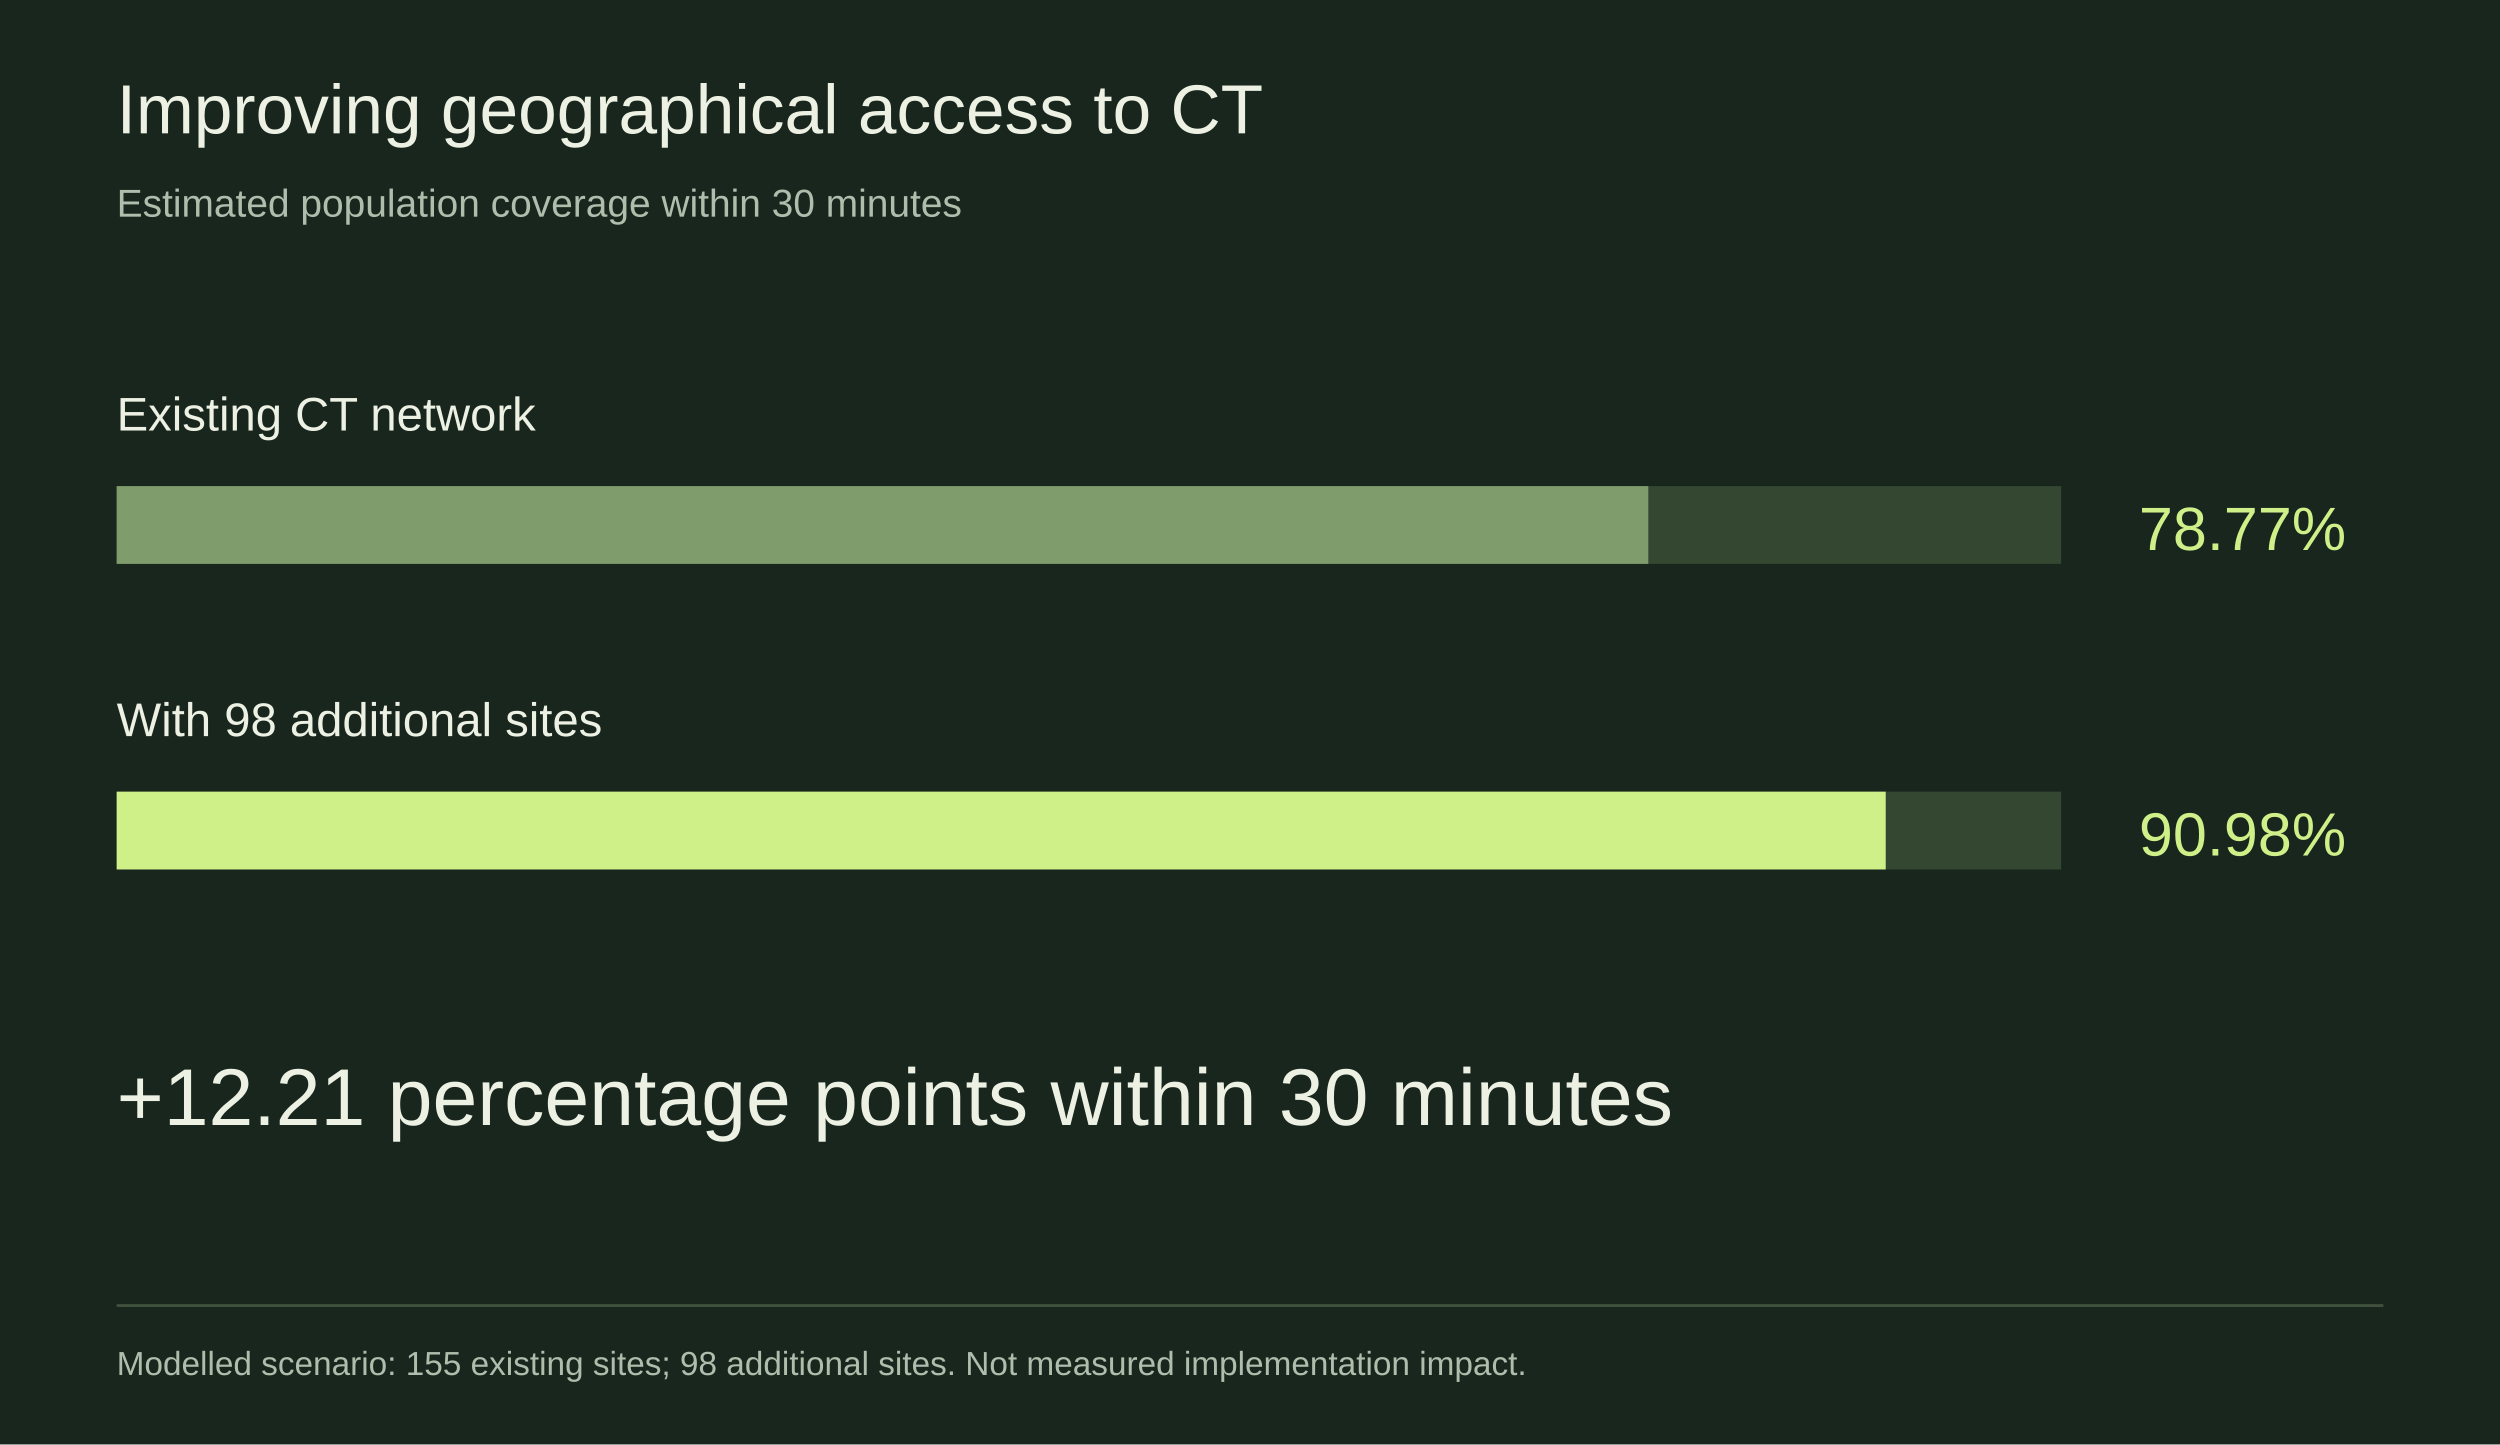
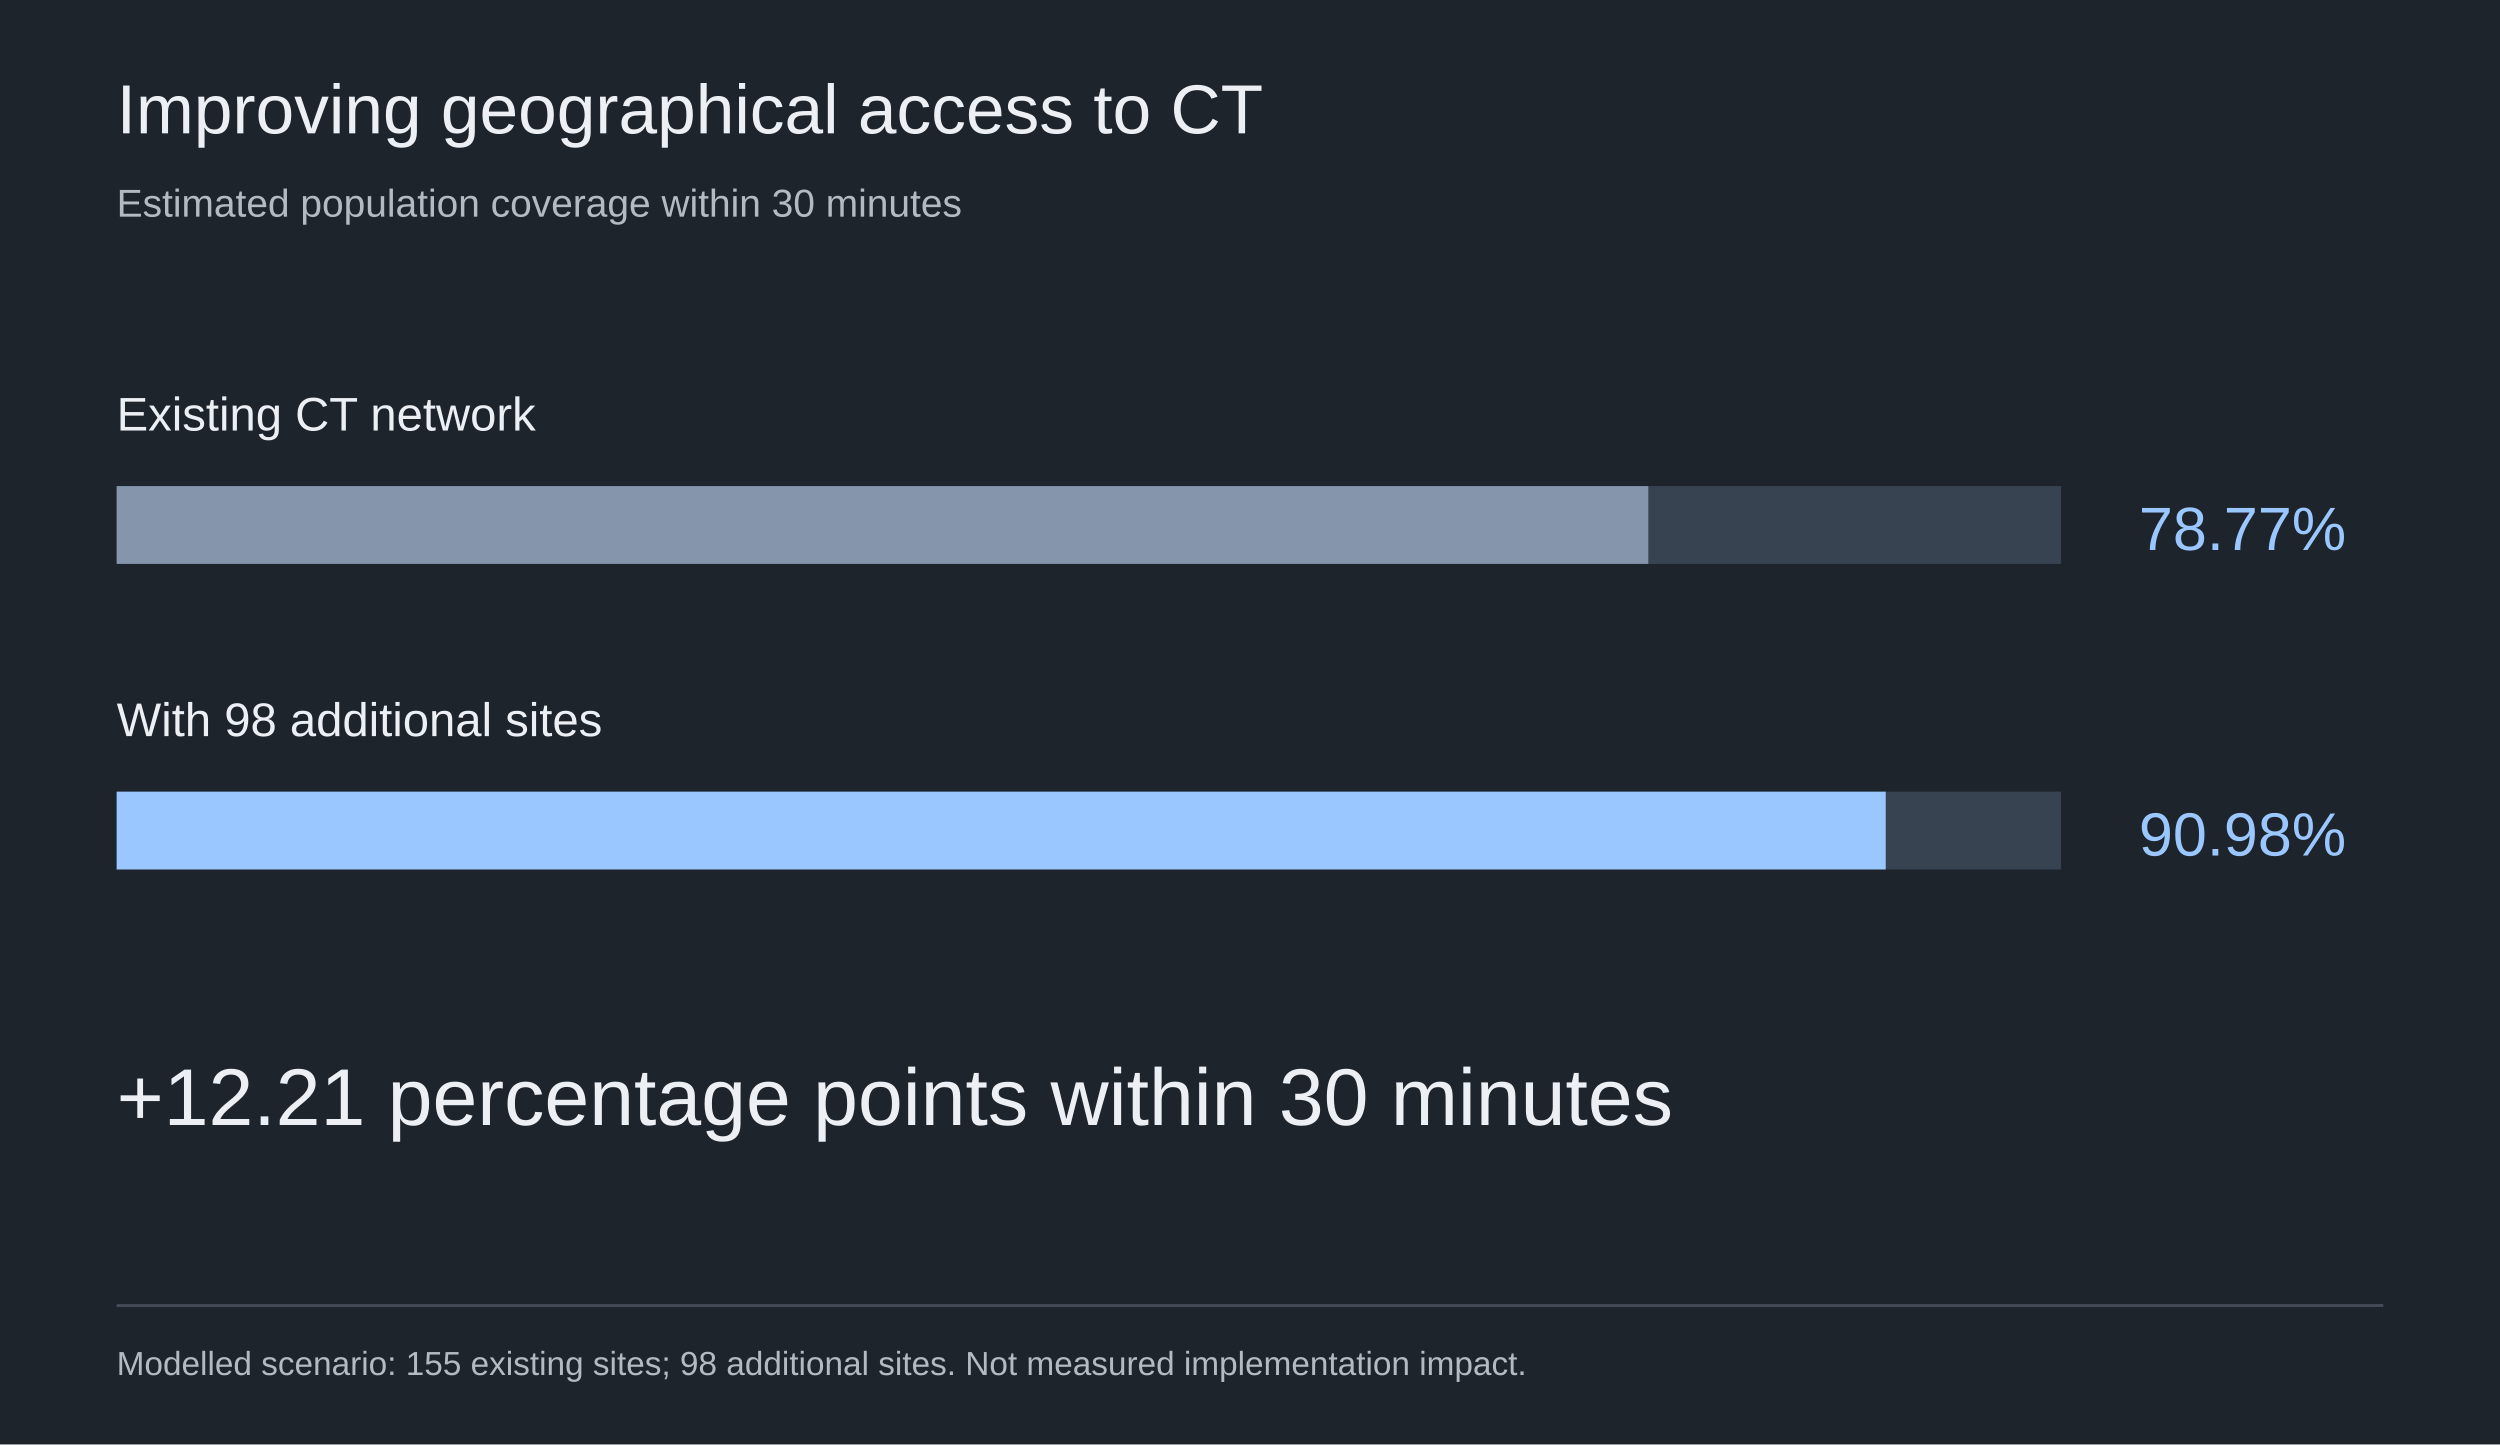
<svg xmlns="http://www.w3.org/2000/svg" viewBox="0 0 900 520" role="img">
-   <rect width="900" height="520" fill="#19261d" />
-   <style>text{font-family:Arial,sans-serif;fill:#edf1e4}.muted{fill:#afbdad;font-size:14px}.label{font-size:17px}.value{fill:#cfef88;font-size:22px}.small{fill:#afbdad;font-size:12px}</style>
+   <rect width="900" height="520" fill="#1d242c" />
+   <style>text{font-family:Arial,sans-serif;fill:#ecf0f5}.muted{fill:#b4bac2;font-size:14px}.label{font-size:17px}.value{fill:#9ac7ff;font-size:22px}.small{fill:#b4bac2;font-size:12px}</style>
  <text x="42" y="48" font-size="25">Improving geographical access to CT</text>
  <text x="42" y="78" class="muted">Estimated population coverage within 30 minutes</text>
  <text x="42" y="155" class="label">Existing CT network</text>
-   <rect x="42" y="175" width="700" height="28" fill="#344731" />
-   <rect x="42" y="175" width="551.39" height="28" fill="#7e9c6c" />
+   <rect x="42" y="175" width="700" height="28" fill="#384352" />
+   <rect x="42" y="175" width="551.39" height="28" fill="#8495ac" />
  <text x="770" y="198" class="value">78.77%</text>
  <text x="42" y="265" class="label">With 98 additional sites</text>
-   <rect x="42" y="285" width="700" height="28" fill="#344731" />
-   <rect x="42" y="285" width="636.86" height="28" fill="#cfef88" />
+   <rect x="42" y="285" width="700" height="28" fill="#384352" />
+   <rect x="42" y="285" width="636.86" height="28" fill="#9ac7ff" />
  <text x="770" y="308" class="value">90.98%</text>
-   <text x="42" y="405" font-size="29" fill="#cfef88">+12.21 percentage points within 30 minutes</text>
-   <path d="M42 470H858" stroke="#40513e" />
+   <text x="42" y="405" font-size="29" fill="#9ac7ff">+12.21 percentage points within 30 minutes</text>
+   <path d="M42 470H858" stroke="#454d5a" />
  <text x="42" y="495" class="small">Modelled scenario: 155 existing sites; 98 additional sites. Not measured implementation impact.</text>
</svg>
